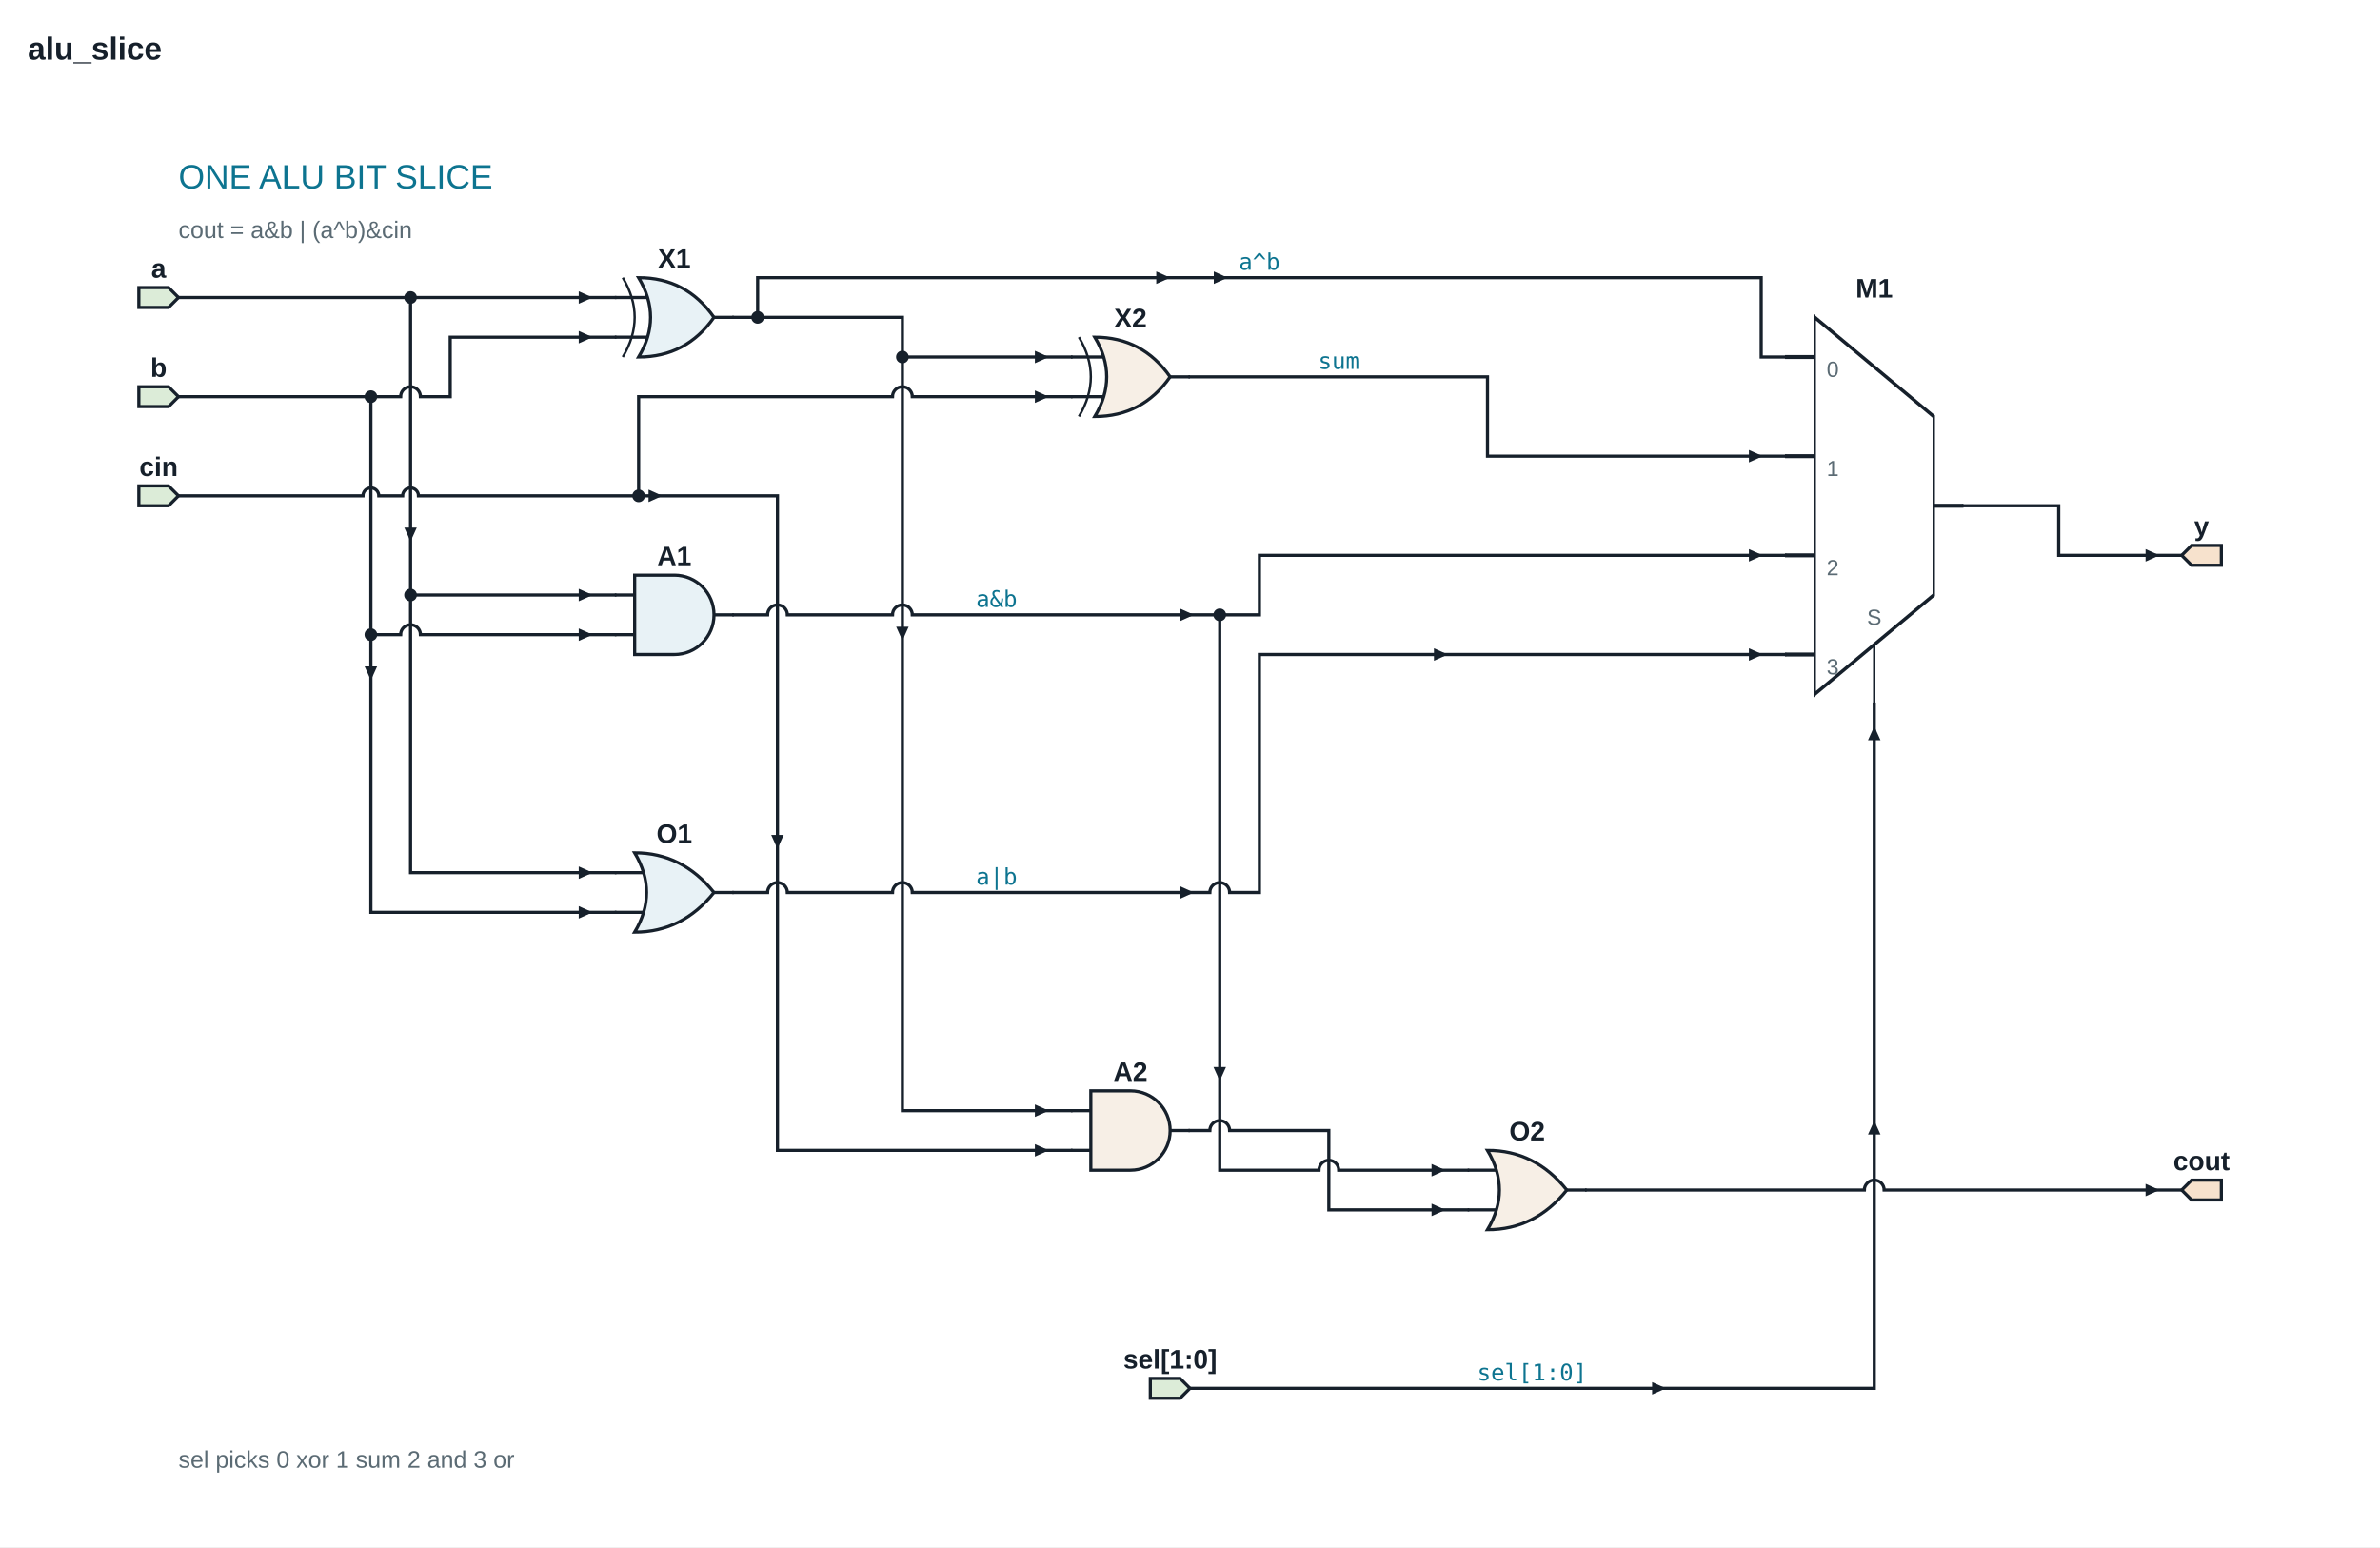
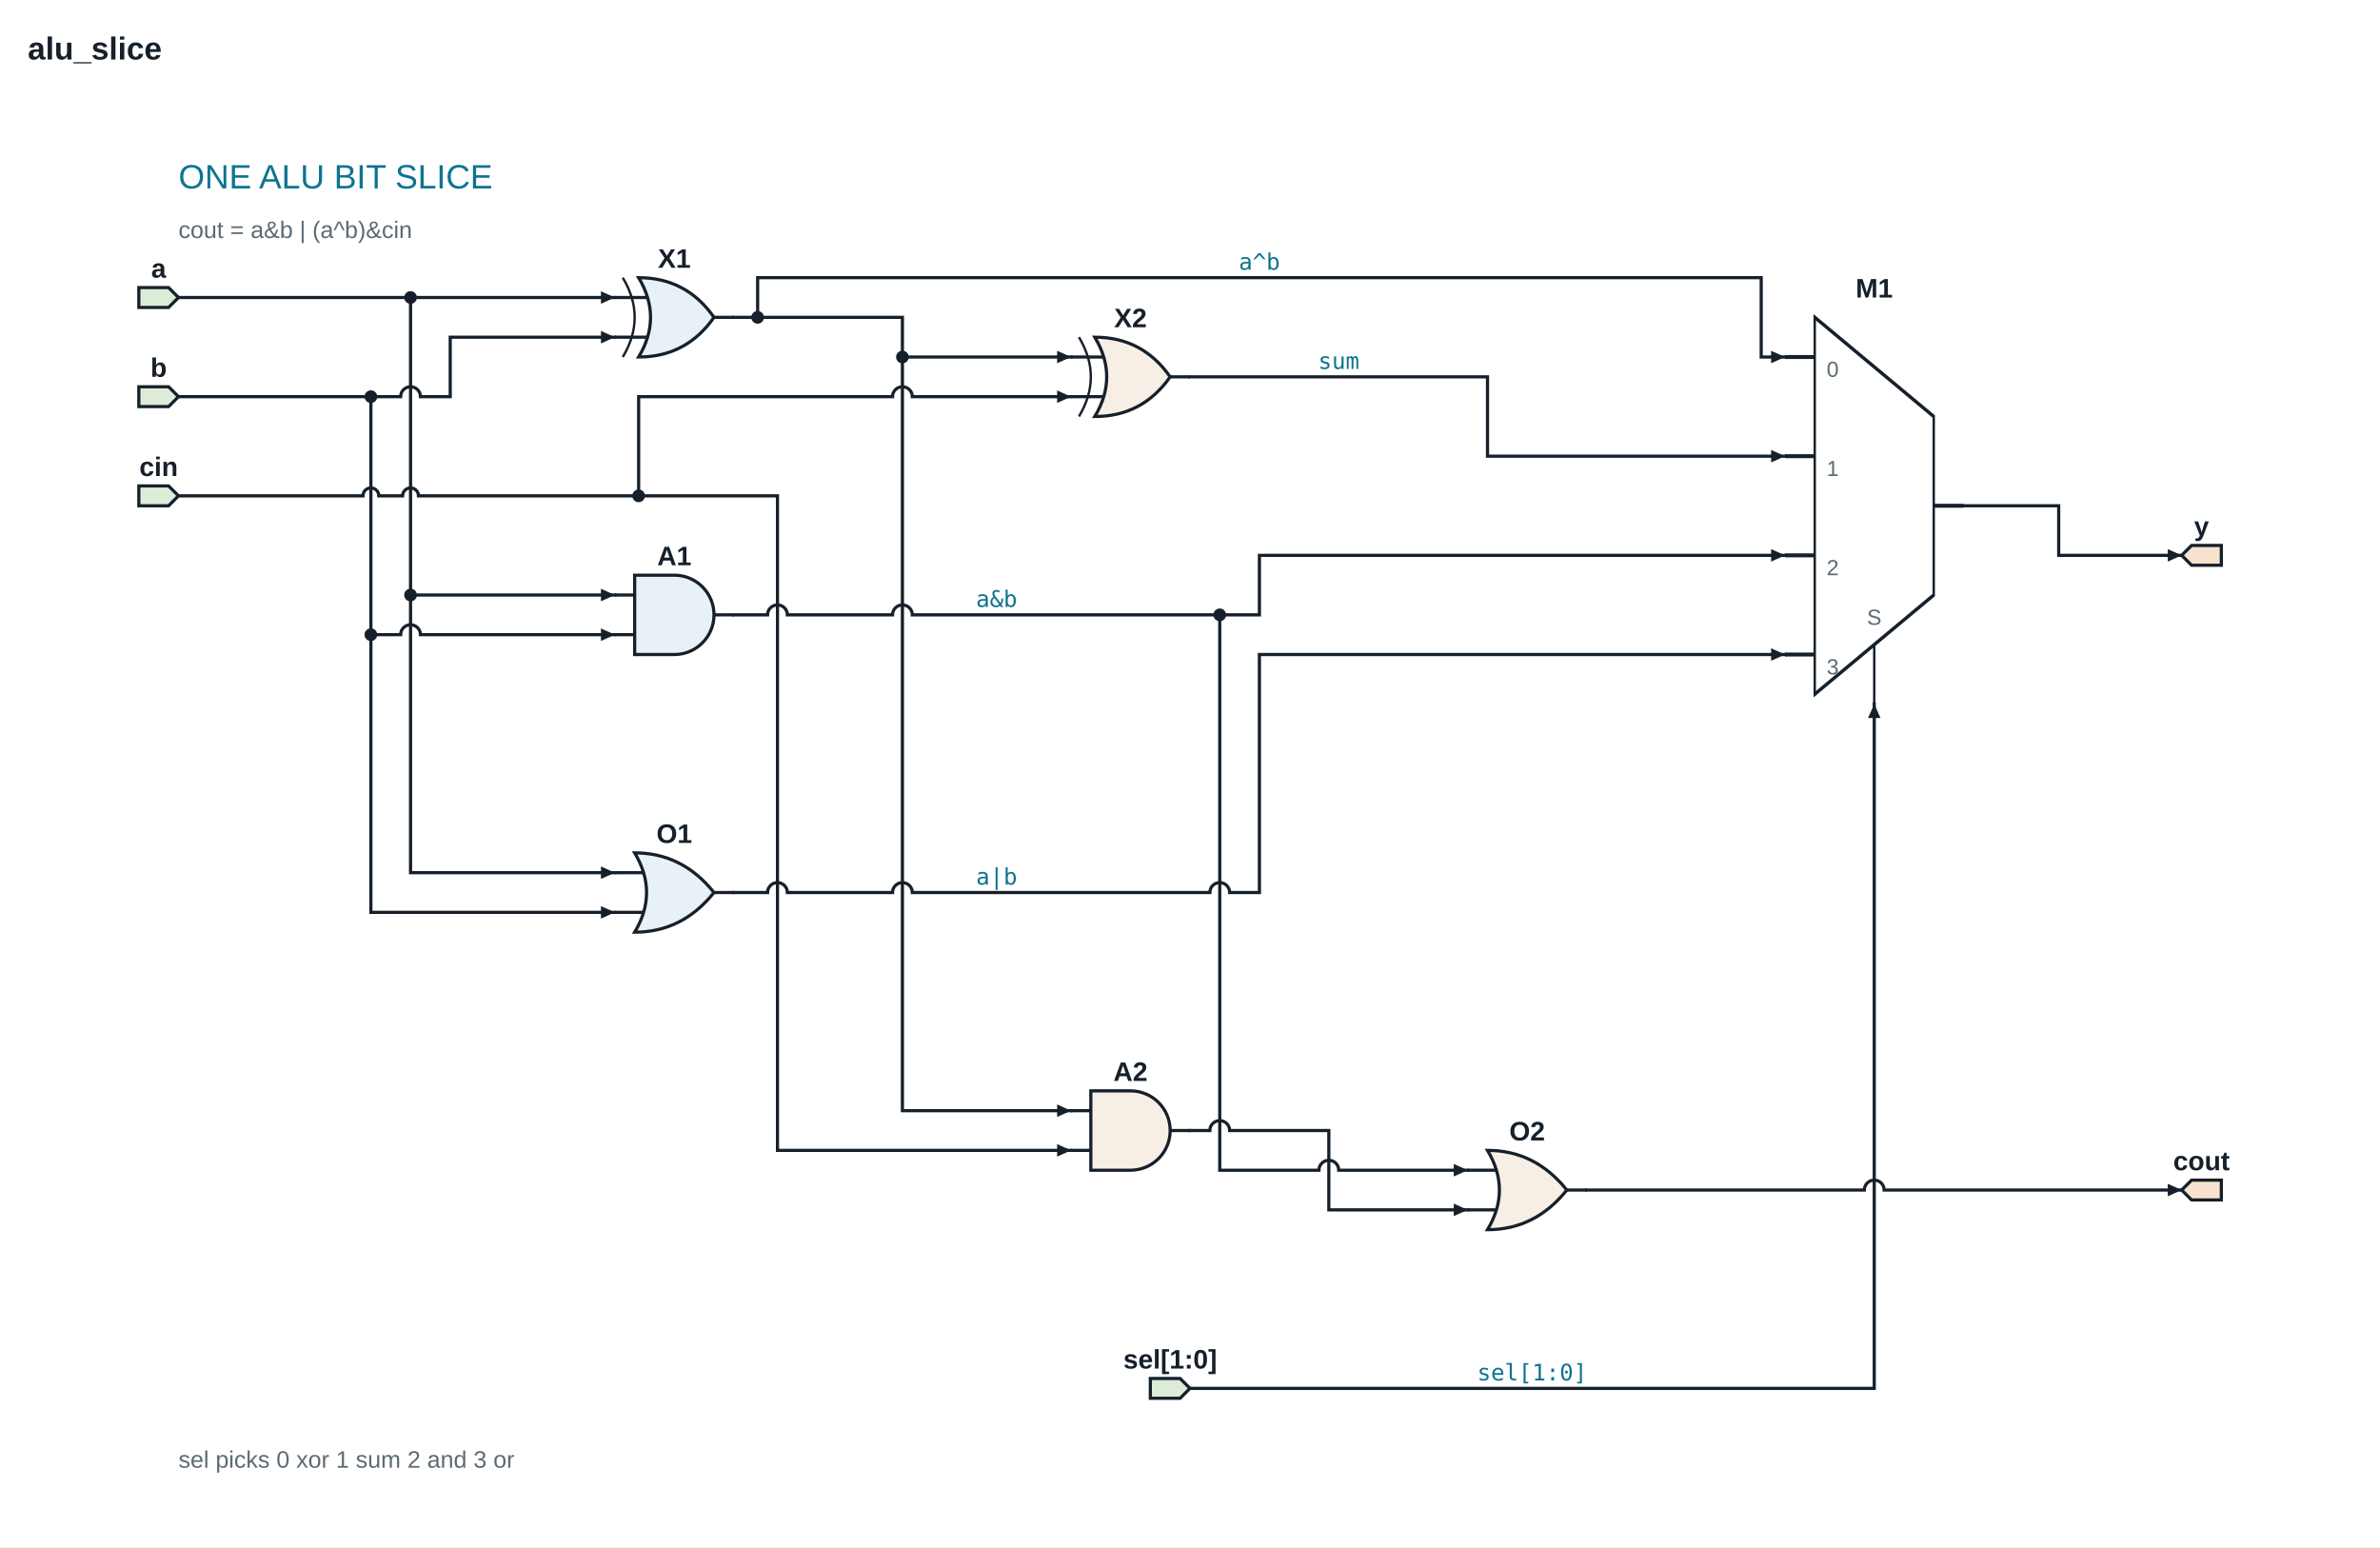
<svg xmlns="http://www.w3.org/2000/svg" width="1200" height="780" viewBox="0 0 1200 780" font-family="'IBM Plex Sans','IBM Plex Sans Text',Arial,Helvetica,sans-serif">
  <rect x="0" y="0" width="1200" height="780" fill="#ffffff" />
  <g class="dl-shapes">
    <text x="90" y="95" text-anchor="start" font-family="'IBM Plex Sans','IBM Plex Sans Text',Arial,Helvetica,sans-serif" font-size="17" fill="#0d7490">ONE ALU BIT SLICE</text>
    <text x="90" y="120" text-anchor="start" font-family="'IBM Plex Sans','IBM Plex Sans Text',Arial,Helvetica,sans-serif" font-size="12" fill="#5b6b74">cout = a&amp;b | (a^b)&amp;cin</text>
    <text x="90" y="740" text-anchor="start" font-family="'IBM Plex Sans','IBM Plex Sans Text',Arial,Helvetica,sans-serif" font-size="12" fill="#5b6b74">sel picks  0 xor   1 sum   2 and   3 or</text>
  </g>
  <g class="dl-nets">
    <path class="dl-net" data-id="n1" d="M90 150 L310 150 M90 150 L207 150 L207 300 L310 300 M90 150 L207 150 L207 440 L310 440" fill="none" stroke="#16202b" stroke-width="1.6" stroke-linejoin="miter" stroke-linecap="square" />
    <path class="dl-net" data-id="n4" d="M90 200 L202 200 A5 5 0 0 1 212 200 L227 200 L227 170 L310 170 M90 200 L187 200 L187 320 L202 320 A5 5 0 0 1 212 320 L310 320 M90 200 L187 200 L187 460 L310 460" fill="none" stroke="#16202b" stroke-width="1.6" stroke-linejoin="miter" stroke-linecap="square" />
    <path class="dl-net" data-id="n7" d="M370 160 L455 160 L455 180 L540 180 M370 160 L455 160 L455 560 L540 560 M370 160 L382 160 L382 140 L888 140 L888 180 L900 180" fill="none" stroke="#16202b" stroke-width="1.6" stroke-linejoin="miter" stroke-linecap="square" />
    <path class="dl-net" data-id="n10" d="M90 250 L183 250 A4 4 0 0 1 191 250 L203 250 A4 4 0 0 1 211 250 L322 250 L322 200 L450 200 A5 5 0 0 1 460 200 L540 200 M90 250 L183 250 A4 4 0 0 1 191 250 L203 250 A4 4 0 0 1 211 250 L392 250 L392 580 L540 580" fill="none" stroke="#16202b" stroke-width="1.6" stroke-linejoin="miter" stroke-linecap="square" />
    <path class="dl-net" data-id="n12" d="M600 190 L750 190 L750 230 L900 230" fill="none" stroke="#16202b" stroke-width="1.6" stroke-linejoin="miter" stroke-linecap="square" />
    <path class="dl-net" data-id="n13" d="M370 310 L387 310 A5 5 0 0 1 397 310 L450 310 A5 5 0 0 1 460 310 L635 310 L635 280 L900 280 M370 310 L387 310 A5 5 0 0 1 397 310 L450 310 A5 5 0 0 1 460 310 L615 310 L615 590 L665 590 A5 5 0 0 1 675 590 L740 590" fill="none" stroke="#16202b" stroke-width="1.6" stroke-linejoin="miter" stroke-linecap="square" />
    <path class="dl-net" data-id="n14" d="M370 450 L387 450 A5 5 0 0 1 397 450 L450 450 A5 5 0 0 1 460 450 L610 450 A5 5 0 0 1 620 450 L635 450 L635 330 L900 330" fill="none" stroke="#16202b" stroke-width="1.6" stroke-linejoin="miter" stroke-linecap="square" />
    <path class="dl-net" data-id="n15" d="M600 700 L945 700 L945 355" fill="none" stroke="#16202b" stroke-width="1.6" stroke-linejoin="miter" stroke-linecap="square" />
    <path class="dl-net" data-id="n16" d="M990 255 L1038 255 L1038 280 L1100 280" fill="none" stroke="#16202b" stroke-width="1.6" stroke-linejoin="miter" stroke-linecap="square" />
    <path class="dl-net" data-id="n18" d="M600 570 L610 570 A5 5 0 0 1 620 570 L670 570 L670 610 L740 610" fill="none" stroke="#16202b" stroke-width="1.6" stroke-linejoin="miter" stroke-linecap="square" />
    <path class="dl-net" data-id="n19" d="M800 600 L940 600 A5 5 0 0 1 950 600 L1100 600" fill="none" stroke="#16202b" stroke-width="1.6" stroke-linejoin="miter" stroke-linecap="square" />
    <text x="635" y="136" text-anchor="middle" font-family="'IBM Plex Mono','DejaVu Sans Mono','Courier New',monospace" font-size="11.5" fill="#0d7490">a^b</text>
    <text x="675" y="186" text-anchor="middle" font-family="'IBM Plex Mono','DejaVu Sans Mono','Courier New',monospace" font-size="11.5" fill="#0d7490">sum</text>
    <text x="502.5" y="306" text-anchor="middle" font-family="'IBM Plex Mono','DejaVu Sans Mono','Courier New',monospace" font-size="11.5" fill="#0d7490">a&amp;b</text>
    <text x="502.5" y="446" text-anchor="middle" font-family="'IBM Plex Mono','DejaVu Sans Mono','Courier New',monospace" font-size="11.5" fill="#0d7490">a|b</text>
    <text x="772.5" y="696" text-anchor="middle" font-family="'IBM Plex Mono','DejaVu Sans Mono','Courier New',monospace" font-size="11.5" fill="#0d7490">sel[1:0]</text>
-     <polygon points="298.8,150 291.8,153.15 291.8,146.85" fill="#16202b" />
-     <polygon points="298.8,300 291.8,303.15 291.8,296.85" fill="#16202b" />
-     <polygon points="207,273 203.85,266 210.15,266" fill="#16202b" />
-     <polygon points="298.8,440 291.8,443.15 291.8,436.85" fill="#16202b" />
-     <polygon points="298.8,170 291.8,173.15 291.8,166.85" fill="#16202b" />
-     <polygon points="298.8,320 291.8,323.15 291.8,316.85" fill="#16202b" />
-     <polygon points="187,343 183.85,336 190.15,336" fill="#16202b" />
-     <polygon points="298.8,460 291.8,463.15 291.8,456.85" fill="#16202b" />
-     <polygon points="528.8,180 521.8,183.15 521.8,176.85" fill="#16202b" />
-     <polygon points="455,323 451.85,316 458.15,316" fill="#16202b" />
-     <polygon points="528.8,560 521.8,563.15 521.8,556.85" fill="#16202b" />
-     <polygon points="590,140 583,143.15 583,136.85" fill="#16202b" />
-     <polygon points="619,140 612,143.15 612,136.85" fill="#16202b" />
-     <polygon points="528.8,200 521.8,203.15 521.8,196.85" fill="#16202b" />
-     <polygon points="334,250 327,253.15 327,246.85" fill="#16202b" />
-     <polygon points="392,428 388.85,421 395.15,421" fill="#16202b" />
-     <polygon points="528.8,580 521.8,583.15 521.8,576.85" fill="#16202b" />
-     <polygon points="888.8,230 881.8,233.15 881.8,226.85" fill="#16202b" />
-     <polygon points="602,310 595,313.15 595,306.85" fill="#16202b" />
-     <polygon points="888.8,280 881.8,283.15 881.8,276.85" fill="#16202b" />
-     <polygon points="615,545 611.85,538 618.15,538" fill="#16202b" />
-     <polygon points="728.8,590 721.8,593.15 721.8,586.85" fill="#16202b" />
-     <polygon points="602,450 595,453.15 595,446.85" fill="#16202b" />
-     <polygon points="730,330 723,333.15 723,326.85" fill="#16202b" />
-     <polygon points="888.8,330 881.8,333.15 881.8,326.85" fill="#16202b" />
-     <polygon points="840,700 833,703.15 833,696.85" fill="#16202b" />
-     <polygon points="945,565 948.15,572 941.85,572" fill="#16202b" />
-     <polygon points="945,366.2 948.15,373.2 941.85,373.2" fill="#16202b" />
-     <polygon points="1088.8,280 1081.8,283.15 1081.8,276.85" fill="#16202b" />
-     <polygon points="728.8,610 721.8,613.15 721.8,606.85" fill="#16202b" />
-     <polygon points="1088.8,600 1081.8,603.15 1081.8,596.85" fill="#16202b" />
+     <polygon points="310,150 303,153.15 303,146.85" fill="#16202b" />
+     <polygon points="310,300 303,303.15 303,296.85" fill="#16202b" />
+     <polygon points="310,440 303,443.15 303,436.85" fill="#16202b" />
+     <polygon points="310,170 303,173.15 303,166.85" fill="#16202b" />
+     <polygon points="310,320 303,323.15 303,316.85" fill="#16202b" />
+     <polygon points="310,460 303,463.15 303,456.85" fill="#16202b" />
+     <polygon points="540,180 533,183.15 533,176.85" fill="#16202b" />
+     <polygon points="540,560 533,563.15 533,556.85" fill="#16202b" />
+     <polygon points="900,180 893,183.15 893,176.85" fill="#16202b" />
+     <polygon points="540,200 533,203.15 533,196.85" fill="#16202b" />
+     <polygon points="540,580 533,583.15 533,576.85" fill="#16202b" />
+     <polygon points="900,230 893,233.15 893,226.85" fill="#16202b" />
+     <polygon points="900,280 893,283.15 893,276.85" fill="#16202b" />
+     <polygon points="740,590 733,593.15 733,586.85" fill="#16202b" />
+     <polygon points="900,330 893,333.15 893,326.85" fill="#16202b" />
+     <polygon points="945,355 948.15,362 941.85,362" fill="#16202b" />
+     <polygon points="1100,280 1093,283.15 1093,276.85" fill="#16202b" />
+     <polygon points="740,610 733,613.15 733,606.85" fill="#16202b" />
+     <polygon points="1100,600 1093,603.15 1093,596.85" fill="#16202b" />
  </g>
  <g class="dl-cells">
    <g class="dl-cell" data-id="p_a" data-type="port_in" transform="matrix(1,0,0,1,70,145)">
      <path d="M0 0 H15 L20 5 L15 10 H0 Z" fill="#dcecd8" stroke="#16202b" stroke-width="1.6" />
    </g>
    <text x="80" y="140" text-anchor="middle" font-family="'IBM Plex Sans','IBM Plex Sans Text',Arial,Helvetica,sans-serif" font-size="13.5" font-weight="600" fill="#16202b">a</text>
    <g class="dl-cell" data-id="p_b" data-type="port_in" transform="matrix(1,0,0,1,70,195)">
      <path d="M0 0 H15 L20 5 L15 10 H0 Z" fill="#dcecd8" stroke="#16202b" stroke-width="1.6" />
    </g>
    <text x="80" y="190" text-anchor="middle" font-family="'IBM Plex Sans','IBM Plex Sans Text',Arial,Helvetica,sans-serif" font-size="13.5" font-weight="600" fill="#16202b">b</text>
    <g class="dl-cell" data-id="p_cin" data-type="port_in" transform="matrix(1,0,0,1,70,245)">
      <path d="M0 0 H15 L20 5 L15 10 H0 Z" fill="#dcecd8" stroke="#16202b" stroke-width="1.6" />
    </g>
    <text x="80" y="240" text-anchor="middle" font-family="'IBM Plex Sans','IBM Plex Sans Text',Arial,Helvetica,sans-serif" font-size="13.5" font-weight="600" fill="#16202b">cin</text>
    <g class="dl-cell" data-id="p_sel" data-type="port_in" transform="matrix(1,0,0,1,580,695)">
      <path d="M0 0 H15 L20 5 L15 10 H0 Z" fill="#dcecd8" stroke="#16202b" stroke-width="1.6" />
    </g>
    <text x="590" y="690" text-anchor="middle" font-family="'IBM Plex Sans','IBM Plex Sans Text',Arial,Helvetica,sans-serif" font-size="13.5" font-weight="600" fill="#16202b">sel[1:0]</text>
    <g class="dl-cell" data-id="g_xor1" data-type="xor2" transform="matrix(1,0,0,1,310,140)">
      <line x1="0" y1="10" x2="17" y2="10" stroke="#16202b" stroke-width="1.6" />
      <line x1="0" y1="30" x2="17" y2="30" stroke="#16202b" stroke-width="1.6" />
      <path d="M4 0 Q16 20 4 40" fill="none" stroke="#16202b" stroke-width="1.2" />
      <path d="M12 0 Q24 20 12 40 Q36 40 50 20 Q36 0 12 0 Z" fill="#e8f2f6" stroke="#16202b" stroke-width="1.6" />
      <line x1="50" y1="20" x2="60" y2="20" stroke="#16202b" stroke-width="1.6" />
    </g>
    <text x="340" y="135" text-anchor="middle" font-family="'IBM Plex Sans','IBM Plex Sans Text',Arial,Helvetica,sans-serif" font-size="13.5" font-weight="600" fill="#16202b">X1</text>
    <g class="dl-cell" data-id="g_and1" data-type="and2" transform="matrix(1,0,0,1,310,290)">
      <line x1="0" y1="10" x2="10" y2="10" stroke="#16202b" stroke-width="1.6" />
      <line x1="0" y1="30" x2="10" y2="30" stroke="#16202b" stroke-width="1.6" />
      <path d="M10 0 H30 A20 20 0 0 1 30 40 H10 Z" fill="#e8f2f6" stroke="#16202b" stroke-width="1.6" />
      <line x1="50" y1="20" x2="60" y2="20" stroke="#16202b" stroke-width="1.6" />
    </g>
    <text x="340" y="285" text-anchor="middle" font-family="'IBM Plex Sans','IBM Plex Sans Text',Arial,Helvetica,sans-serif" font-size="13.5" font-weight="600" fill="#16202b">A1</text>
    <g class="dl-cell" data-id="g_or1" data-type="or2" transform="matrix(1,0,0,1,310,430)">
      <line x1="0" y1="10" x2="16" y2="10" stroke="#16202b" stroke-width="1.6" />
      <line x1="0" y1="30" x2="16" y2="30" stroke="#16202b" stroke-width="1.6" />
      <path d="M10 0 Q22 20 10 40 Q34 40 50 20 Q34 0 10 0 Z" fill="#e8f2f6" stroke="#16202b" stroke-width="1.6" />
      <line x1="50" y1="20" x2="60" y2="20" stroke="#16202b" stroke-width="1.6" />
    </g>
    <text x="340" y="425" text-anchor="middle" font-family="'IBM Plex Sans','IBM Plex Sans Text',Arial,Helvetica,sans-serif" font-size="13.5" font-weight="600" fill="#16202b">O1</text>
    <g class="dl-cell" data-id="g_xor2" data-type="xor2" transform="matrix(1,0,0,1,540,170)">
      <line x1="0" y1="10" x2="17" y2="10" stroke="#16202b" stroke-width="1.6" />
      <line x1="0" y1="30" x2="17" y2="30" stroke="#16202b" stroke-width="1.6" />
      <path d="M4 0 Q16 20 4 40" fill="none" stroke="#16202b" stroke-width="1.2" />
      <path d="M12 0 Q24 20 12 40 Q36 40 50 20 Q36 0 12 0 Z" fill="#f7efe6" stroke="#16202b" stroke-width="1.6" />
      <line x1="50" y1="20" x2="60" y2="20" stroke="#16202b" stroke-width="1.6" />
    </g>
    <text x="570" y="165" text-anchor="middle" font-family="'IBM Plex Sans','IBM Plex Sans Text',Arial,Helvetica,sans-serif" font-size="13.5" font-weight="600" fill="#16202b">X2</text>
    <g class="dl-cell" data-id="g_and2" data-type="and2" transform="matrix(1,0,0,1,540,550)">
      <line x1="0" y1="10" x2="10" y2="10" stroke="#16202b" stroke-width="1.6" />
      <line x1="0" y1="30" x2="10" y2="30" stroke="#16202b" stroke-width="1.6" />
      <path d="M10 0 H30 A20 20 0 0 1 30 40 H10 Z" fill="#f7efe6" stroke="#16202b" stroke-width="1.6" />
      <line x1="50" y1="20" x2="60" y2="20" stroke="#16202b" stroke-width="1.6" />
    </g>
    <text x="570" y="545" text-anchor="middle" font-family="'IBM Plex Sans','IBM Plex Sans Text',Arial,Helvetica,sans-serif" font-size="13.5" font-weight="600" fill="#16202b">A2</text>
    <g class="dl-cell" data-id="g_or2" data-type="or2" transform="matrix(1,0,0,1,740,580)">
      <line x1="0" y1="10" x2="16" y2="10" stroke="#16202b" stroke-width="1.6" />
      <line x1="0" y1="30" x2="16" y2="30" stroke="#16202b" stroke-width="1.6" />
      <path d="M10 0 Q22 20 10 40 Q34 40 50 20 Q34 0 10 0 Z" fill="#f7efe6" stroke="#16202b" stroke-width="1.6" />
      <line x1="50" y1="20" x2="60" y2="20" stroke="#16202b" stroke-width="1.6" />
    </g>
    <text x="770" y="575" text-anchor="middle" font-family="'IBM Plex Sans','IBM Plex Sans Text',Arial,Helvetica,sans-serif" font-size="13.5" font-weight="600" fill="#16202b">O2</text>
    <g class="dl-cell" data-id="m1" data-type="mux4" transform="matrix(1.5,0,0,2.5,900,155)">
      <line x1="0" y1="10" x2="10" y2="10" stroke="#16202b" stroke-width="0.8" />
      <line x1="0" y1="30" x2="10" y2="30" stroke="#16202b" stroke-width="0.8" />
      <line x1="0" y1="50" x2="10" y2="50" stroke="#16202b" stroke-width="0.8" />
      <line x1="0" y1="70" x2="10" y2="70" stroke="#16202b" stroke-width="0.8" />
      <polygon points="10,2 50,22 50,58 10,78" fill="#ffffff" stroke="#16202b" stroke-width="0.8" />
      <line x1="50" y1="40" x2="60" y2="40" stroke="#16202b" stroke-width="0.8" />
      <line x1="30" y1="68" x2="30" y2="80" stroke="#16202b" stroke-width="0.8" />
    </g>
    <text x="921" y="190" text-anchor="start" font-family="'IBM Plex Sans','IBM Plex Sans Text',Arial,Helvetica,sans-serif" font-size="11" fill="#5b6b74">0</text>
    <text x="921" y="240" text-anchor="start" font-family="'IBM Plex Sans','IBM Plex Sans Text',Arial,Helvetica,sans-serif" font-size="11" fill="#5b6b74">1</text>
    <text x="921" y="290" text-anchor="start" font-family="'IBM Plex Sans','IBM Plex Sans Text',Arial,Helvetica,sans-serif" font-size="11" fill="#5b6b74">2</text>
    <text x="921" y="340" text-anchor="start" font-family="'IBM Plex Sans','IBM Plex Sans Text',Arial,Helvetica,sans-serif" font-size="11" fill="#5b6b74">3</text>
    <text x="945" y="315" text-anchor="middle" font-family="'IBM Plex Sans','IBM Plex Sans Text',Arial,Helvetica,sans-serif" font-size="11" fill="#5b6b74">S</text>
    <text x="945" y="150" text-anchor="middle" font-family="'IBM Plex Sans','IBM Plex Sans Text',Arial,Helvetica,sans-serif" font-size="13.5" font-weight="600" fill="#16202b">M1</text>
    <g class="dl-cell" data-id="p_y" data-type="port_out" transform="matrix(1,0,0,1,1100,275)">
      <path d="M20 0 H5 L0 5 L5 10 H20 Z" fill="#f7e2cd" stroke="#16202b" stroke-width="1.6" />
    </g>
    <text x="1110" y="270" text-anchor="middle" font-family="'IBM Plex Sans','IBM Plex Sans Text',Arial,Helvetica,sans-serif" font-size="13.5" font-weight="600" fill="#16202b">y</text>
    <g class="dl-cell" data-id="p_cout" data-type="port_out" transform="matrix(1,0,0,1,1100,595)">
      <path d="M20 0 H5 L0 5 L5 10 H20 Z" fill="#f7e2cd" stroke="#16202b" stroke-width="1.6" />
    </g>
    <text x="1110" y="590" text-anchor="middle" font-family="'IBM Plex Sans','IBM Plex Sans Text',Arial,Helvetica,sans-serif" font-size="13.5" font-weight="600" fill="#16202b">cout</text>
  </g>
  <g class="dl-junctions">
    <circle cx="187" cy="200" r="3.2" fill="#16202b" />
    <circle cx="187" cy="320" r="3.2" fill="#16202b" />
    <circle cx="207" cy="150" r="3.2" fill="#16202b" />
    <circle cx="207" cy="300" r="3.2" fill="#16202b" />
    <circle cx="322" cy="250" r="3.2" fill="#16202b" />
    <circle cx="382" cy="160" r="3.2" fill="#16202b" />
    <circle cx="455" cy="180" r="3.2" fill="#16202b" />
    <circle cx="615" cy="310" r="3.2" fill="#16202b" />
  </g>
  <text x="14" y="30" font-family="'IBM Plex Sans','IBM Plex Sans Text',Arial,Helvetica,sans-serif" font-size="16" font-weight="600" fill="#16202b">alu_slice</text>
</svg>
